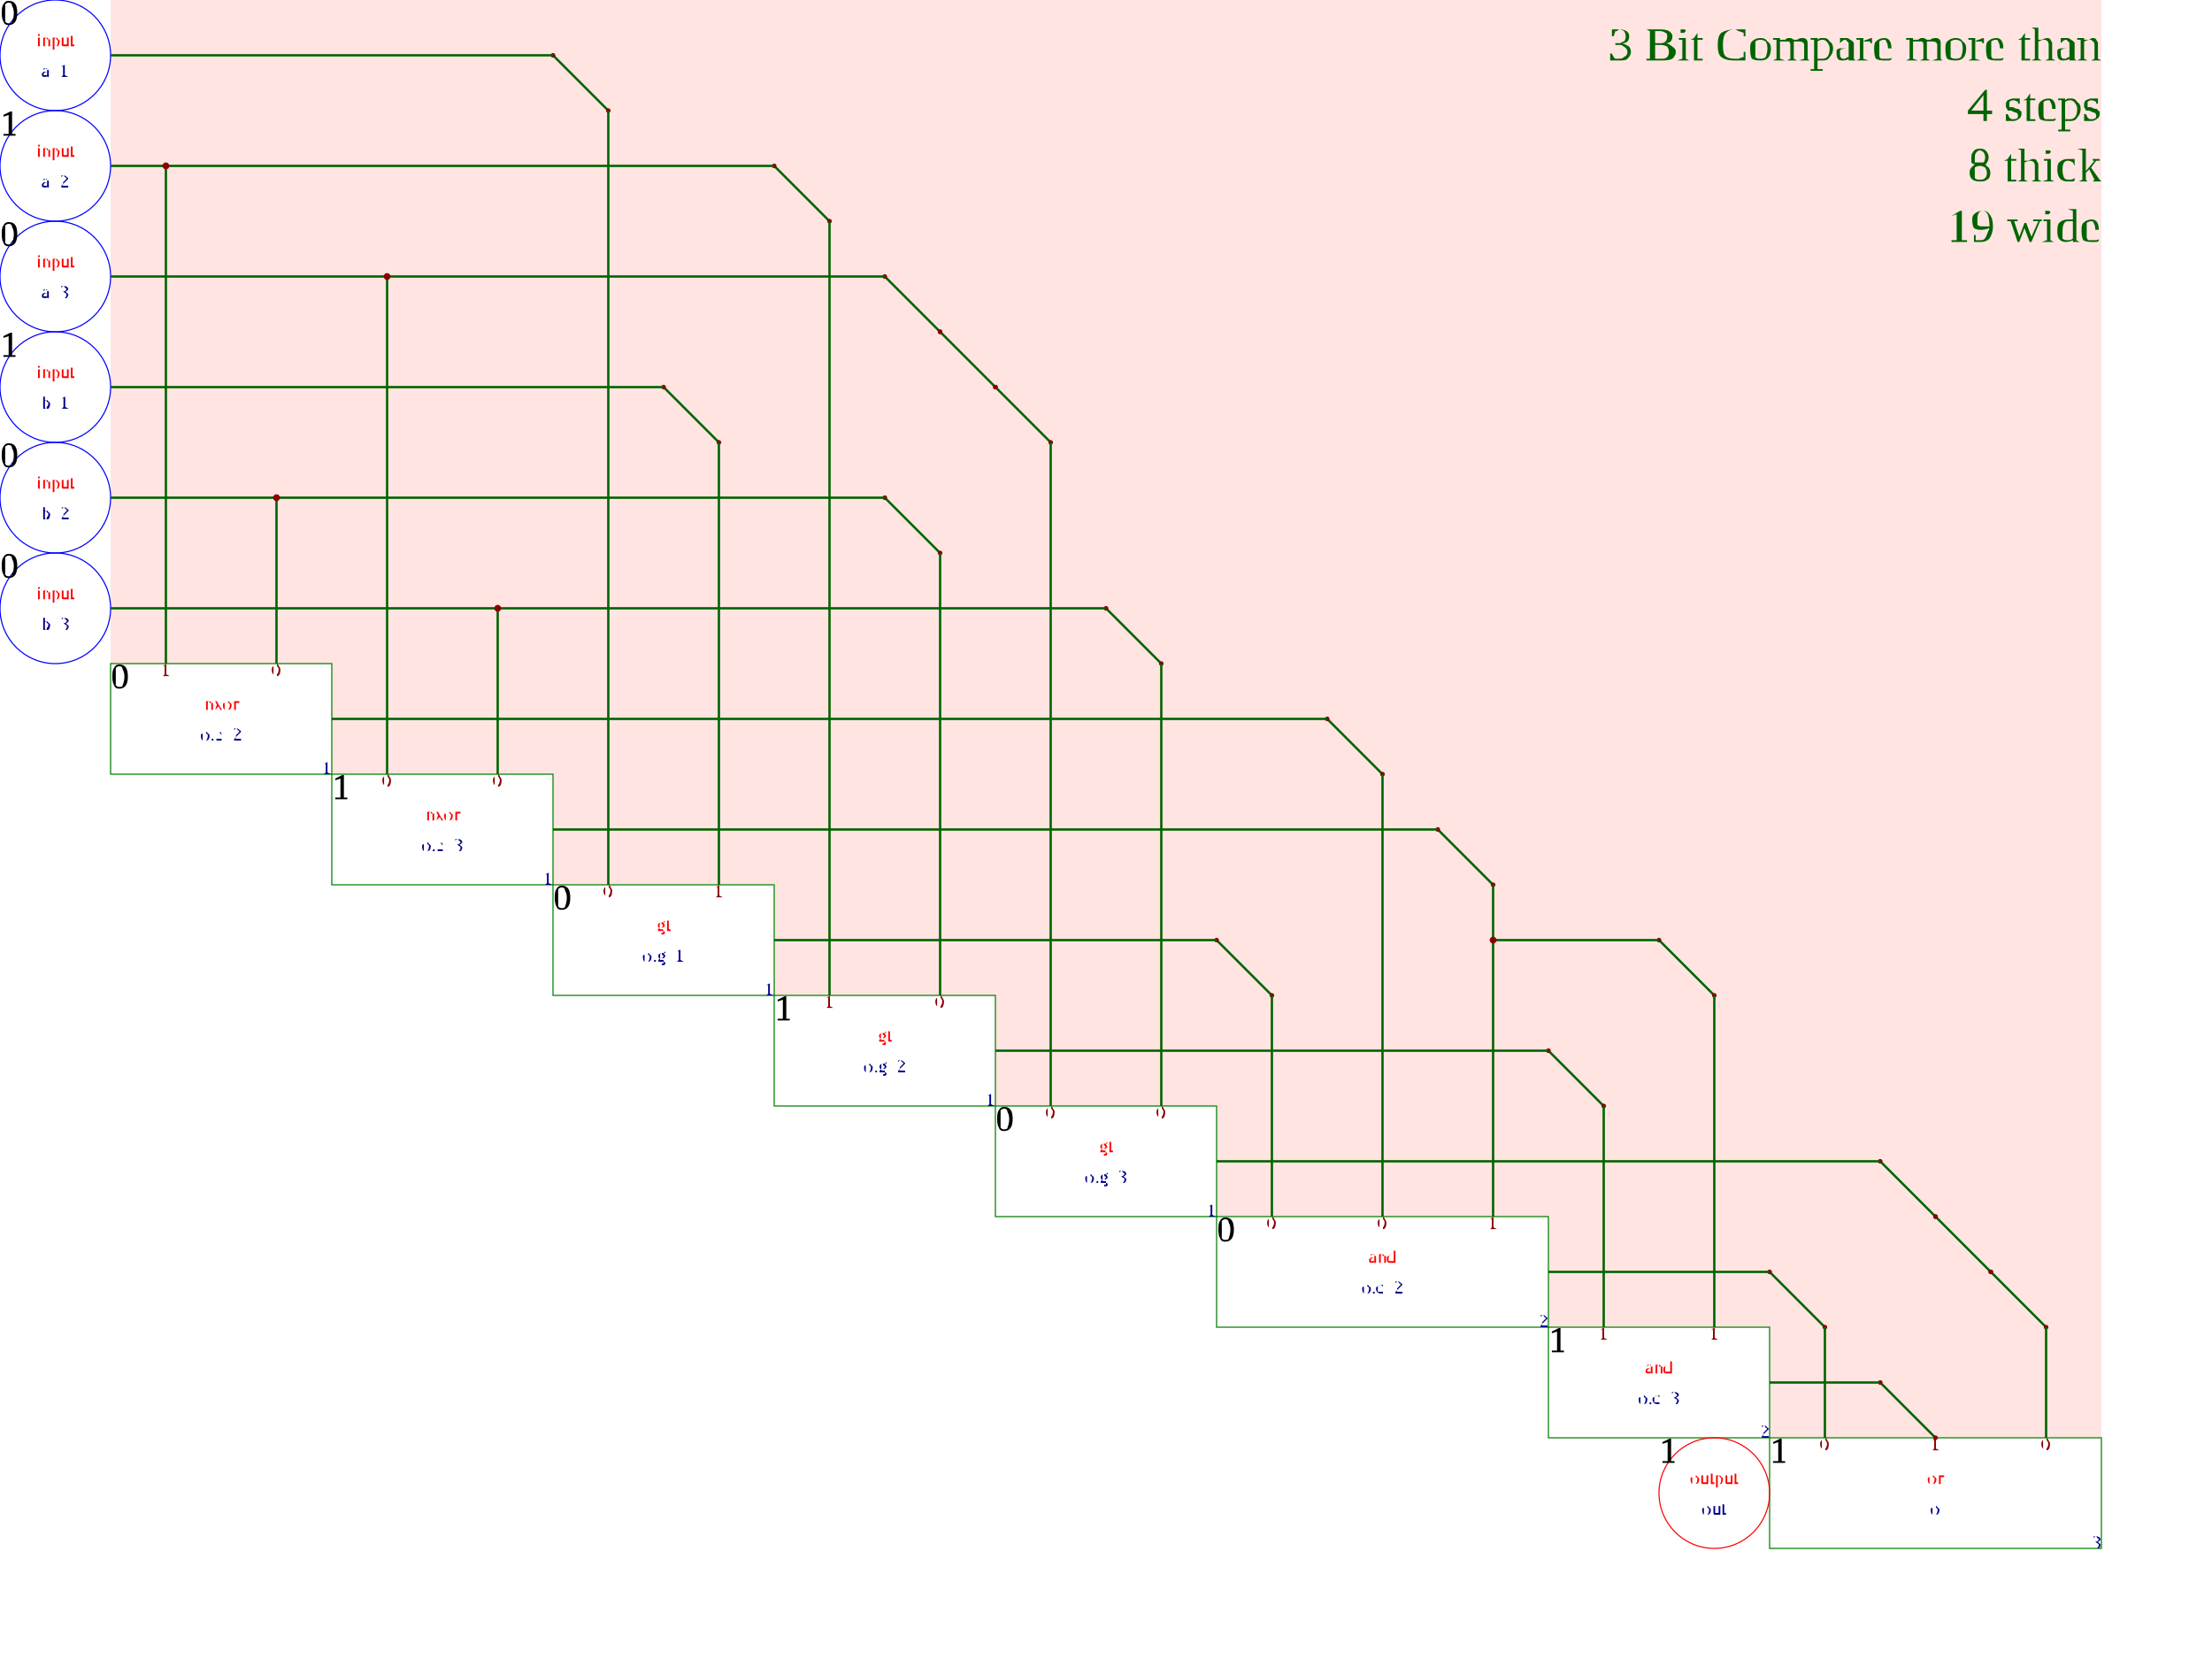
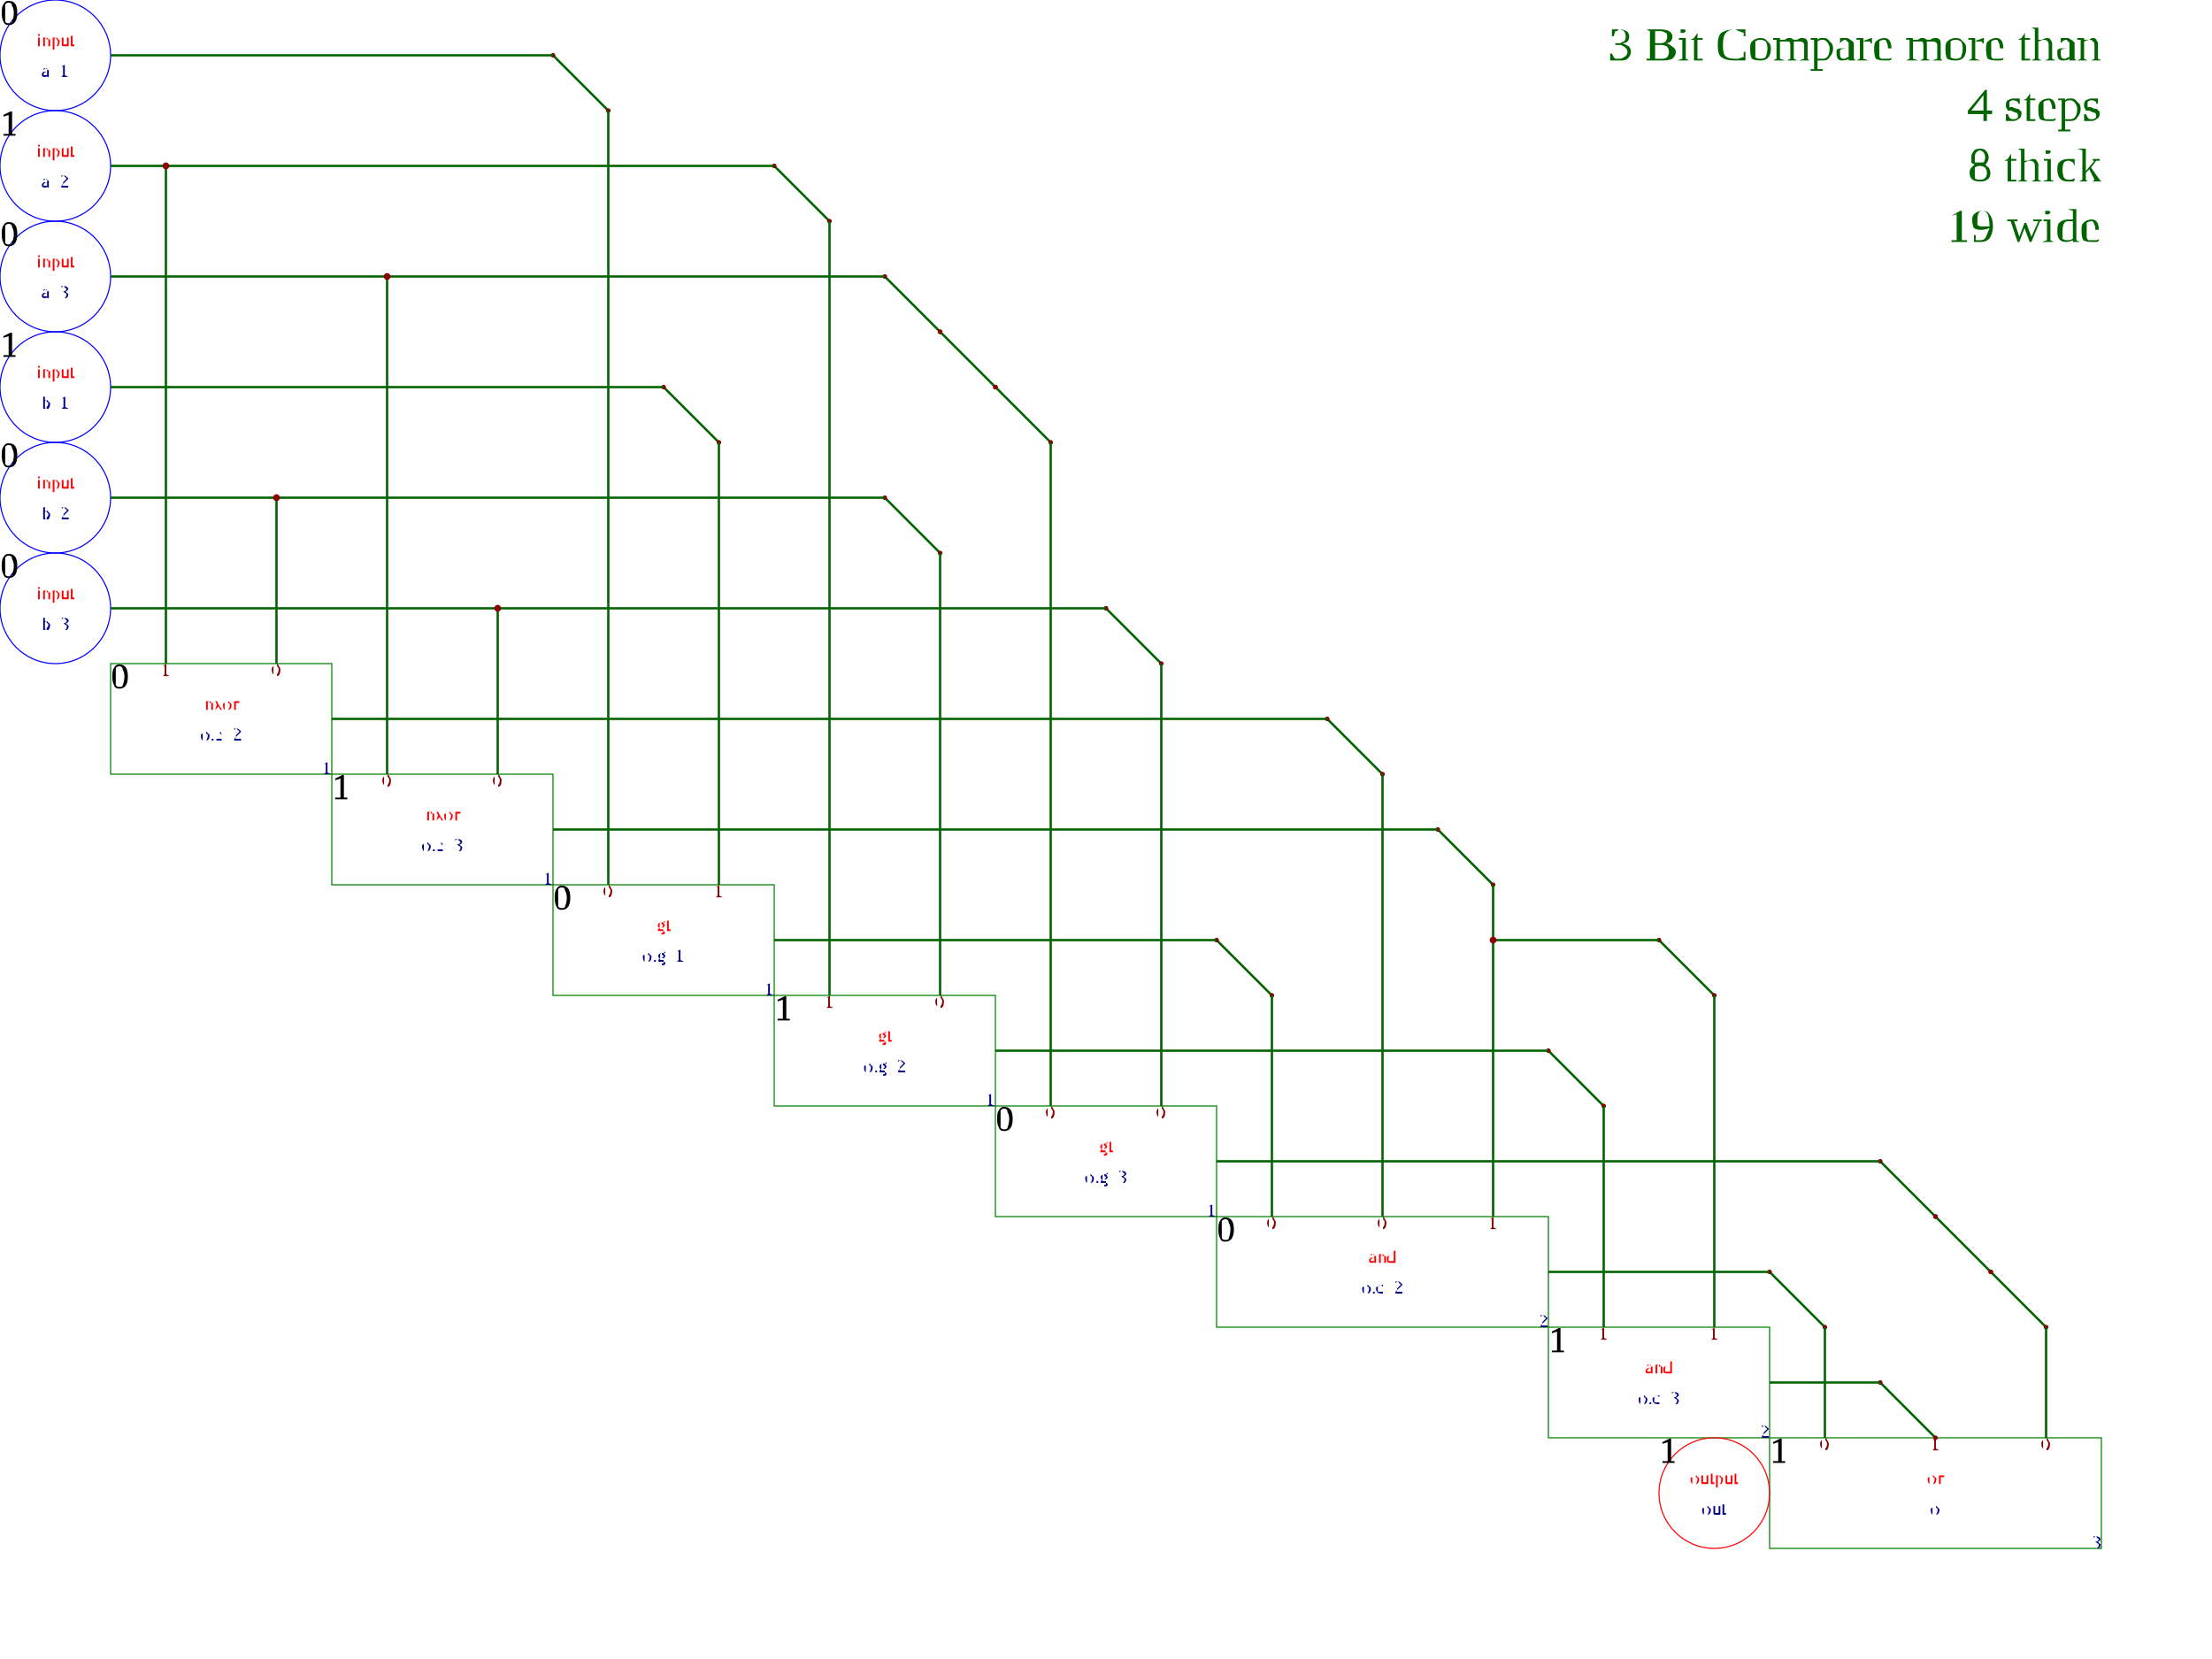
<svg xmlns="http://www.w3.org/2000/svg" height="100%" viewBox="0 0 20 15" width="100%">
-   <rect fill="mistyrose" font-size="0.167" height="1" stroke="transparent" stroke-width="0.01" width="18" x="1" y="0" />
-   <rect fill="mistyrose" font-size="0.167" height="1" stroke="transparent" stroke-width="0.01" width="18" x="1" y="1" />
-   <rect fill="mistyrose" font-size="0.167" height="1" stroke="transparent" stroke-width="0.01" width="18" x="1" y="2" />
-   <rect fill="mistyrose" font-size="0.167" height="1" stroke="transparent" stroke-width="0.01" width="18" x="1" y="3" />
-   <rect fill="mistyrose" font-size="0.167" height="1" stroke="transparent" stroke-width="0.01" width="18" x="1" y="4" />
-   <rect fill="mistyrose" font-size="0.167" height="1" stroke="transparent" stroke-width="0.01" width="18" x="1" y="5" />
-   <rect fill="mistyrose" font-size="0.167" height="1" stroke="transparent" stroke-width="0.01" width="16" x="3" y="6" />
-   <rect fill="mistyrose" font-size="0.167" height="1" stroke="transparent" stroke-width="0.01" width="14" x="5" y="7" />
-   <rect fill="mistyrose" font-size="0.167" height="1" stroke="transparent" stroke-width="0.01" width="12" x="7" y="8" />
-   <rect fill="mistyrose" font-size="0.167" height="1" stroke="transparent" stroke-width="0.01" width="10" x="9" y="9" />
-   <rect fill="mistyrose" font-size="0.167" height="1" stroke="transparent" stroke-width="0.01" width="8" x="11" y="10" />
-   <rect fill="mistyrose" font-size="0.167" height="1" stroke="transparent" stroke-width="0.01" width="5" x="14" y="11" />
-   <rect fill="mistyrose" font-size="0.167" height="1" stroke="transparent" stroke-width="0.01" width="3" x="16" y="12" />
  <text fill="darkGreen" font-size="0.438" stroke-width="0.027" text-anchor="end" x="19" y="0.547">3 Bit Compare more than
</text>
  <text fill="darkGreen" font-size="0.438" stroke-width="0.027" text-anchor="end" x="19" y="1.094">4 steps</text>
  <text fill="darkGreen" font-size="0.438" stroke-width="0.027" text-anchor="end" x="19" y="1.641">8 thick</text>
  <text fill="darkGreen" font-size="0.438" stroke-width="0.027" text-anchor="end" x="19" y="2.188">19 wide</text>
  <circle cx="0.5" cy="0.5" fill="transparent" font-size="0.167" r="0.5" stroke="blue" stroke-width="0.01" />
  <text dominant-baseline="hanging" fill="black" font-size="0.333" stroke-width="0.021" text-anchor="start" x="0" y="0">0</text>
  <text dominant-baseline="auto" fill="red" font-size="0.167" stroke-width="0.01" text-anchor="middle" x="0.5" y="0.417">input</text>
  <text dominant-baseline="hanging" fill="darkblue" font-size="0.167" stroke-width="0.01" text-anchor="middle" x="0.5" y="0.583">a_1</text>
  <circle cx="0.5" cy="1.5" fill="transparent" font-size="0.167" r="0.5" stroke="blue" stroke-width="0.01" />
  <text dominant-baseline="hanging" fill="black" font-size="0.333" stroke-width="0.021" text-anchor="start" x="0" y="1">1</text>
  <text dominant-baseline="auto" fill="red" font-size="0.167" stroke-width="0.01" text-anchor="middle" x="0.5" y="1.417">input</text>
  <text dominant-baseline="hanging" fill="darkblue" font-size="0.167" stroke-width="0.01" text-anchor="middle" x="0.5" y="1.583">a_2</text>
  <circle cx="0.5" cy="2.5" fill="transparent" font-size="0.167" r="0.5" stroke="blue" stroke-width="0.01" />
  <text dominant-baseline="hanging" fill="black" font-size="0.333" stroke-width="0.021" text-anchor="start" x="0" y="2">0</text>
  <text dominant-baseline="auto" fill="red" font-size="0.167" stroke-width="0.01" text-anchor="middle" x="0.5" y="2.417">input</text>
  <text dominant-baseline="hanging" fill="darkblue" font-size="0.167" stroke-width="0.01" text-anchor="middle" x="0.5" y="2.583">a_3</text>
  <circle cx="0.5" cy="3.5" fill="transparent" font-size="0.167" r="0.5" stroke="blue" stroke-width="0.01" />
  <text dominant-baseline="hanging" fill="black" font-size="0.333" stroke-width="0.021" text-anchor="start" x="0" y="3">1</text>
  <text dominant-baseline="auto" fill="red" font-size="0.167" stroke-width="0.01" text-anchor="middle" x="0.5" y="3.417">input</text>
  <text dominant-baseline="hanging" fill="darkblue" font-size="0.167" stroke-width="0.01" text-anchor="middle" x="0.5" y="3.583">b_1</text>
  <circle cx="0.5" cy="4.5" fill="transparent" font-size="0.167" r="0.5" stroke="blue" stroke-width="0.01" />
  <text dominant-baseline="hanging" fill="black" font-size="0.333" stroke-width="0.021" text-anchor="start" x="0" y="4">0</text>
  <text dominant-baseline="auto" fill="red" font-size="0.167" stroke-width="0.01" text-anchor="middle" x="0.5" y="4.417">input</text>
  <text dominant-baseline="hanging" fill="darkblue" font-size="0.167" stroke-width="0.01" text-anchor="middle" x="0.5" y="4.583">b_2</text>
  <circle cx="0.5" cy="5.5" fill="transparent" font-size="0.167" r="0.5" stroke="blue" stroke-width="0.01" />
  <text dominant-baseline="hanging" fill="black" font-size="0.333" stroke-width="0.021" text-anchor="start" x="0" y="5">0</text>
  <text dominant-baseline="auto" fill="red" font-size="0.167" stroke-width="0.01" text-anchor="middle" x="0.5" y="5.417">input</text>
  <text dominant-baseline="hanging" fill="darkblue" font-size="0.167" stroke-width="0.01" text-anchor="middle" x="0.5" y="5.583">b_3</text>
  <rect fill="transparent" font-size="0.167" height="1" stroke="green" stroke-width="0.01" width="2" x="1" y="6" />
  <text dominant-baseline="hanging" fill="black" font-size="0.333" stroke-width="0.021" text-anchor="start" x="1" y="6">0</text>
  <text fill="darkBlue" font-size="0.167" stroke-width="0.01" text-anchor="end" x="3" y="7">1</text>
  <text dominant-baseline="auto" fill="red" font-size="0.167" stroke-width="0.01" text-anchor="middle" x="2" y="6.417">nxor</text>
  <text dominant-baseline="hanging" fill="darkblue" font-size="0.167" stroke-width="0.01" text-anchor="middle" x="2" y="6.583">o.e_2</text>
  <text dominant-baseline="hanging" fill="darkRed" font-size="0.167" stroke-width="0.01" text-anchor="middle" x="1.5" y="6">1</text>
  <text dominant-baseline="hanging" fill="darkRed" font-size="0.167" stroke-width="0.01" text-anchor="middle" x="2.5" y="6">0</text>
  <rect fill="transparent" font-size="0.167" height="1" stroke="green" stroke-width="0.01" width="2" x="3" y="7" />
  <text dominant-baseline="hanging" fill="black" font-size="0.333" stroke-width="0.021" text-anchor="start" x="3" y="7">1</text>
  <text fill="darkBlue" font-size="0.167" stroke-width="0.01" text-anchor="end" x="5" y="8">1</text>
  <text dominant-baseline="auto" fill="red" font-size="0.167" stroke-width="0.01" text-anchor="middle" x="4" y="7.417">nxor</text>
  <text dominant-baseline="hanging" fill="darkblue" font-size="0.167" stroke-width="0.01" text-anchor="middle" x="4" y="7.583">o.e_3</text>
  <text dominant-baseline="hanging" fill="darkRed" font-size="0.167" stroke-width="0.01" text-anchor="middle" x="3.5" y="7">0</text>
  <text dominant-baseline="hanging" fill="darkRed" font-size="0.167" stroke-width="0.01" text-anchor="middle" x="4.5" y="7">0</text>
  <rect fill="transparent" font-size="0.167" height="1" stroke="green" stroke-width="0.01" width="2" x="5" y="8" />
  <text dominant-baseline="hanging" fill="black" font-size="0.333" stroke-width="0.021" text-anchor="start" x="5" y="8">0</text>
  <text fill="darkBlue" font-size="0.167" stroke-width="0.01" text-anchor="end" x="7" y="9">1</text>
  <text dominant-baseline="auto" fill="red" font-size="0.167" stroke-width="0.01" text-anchor="middle" x="6" y="8.417">gt</text>
  <text dominant-baseline="hanging" fill="darkblue" font-size="0.167" stroke-width="0.01" text-anchor="middle" x="6" y="8.583">o.g_1</text>
  <text dominant-baseline="hanging" fill="darkRed" font-size="0.167" stroke-width="0.01" text-anchor="middle" x="5.5" y="8">0</text>
  <text dominant-baseline="hanging" fill="darkRed" font-size="0.167" stroke-width="0.01" text-anchor="middle" x="6.5" y="8">1</text>
  <rect fill="transparent" font-size="0.167" height="1" stroke="green" stroke-width="0.01" width="2" x="7" y="9" />
  <text dominant-baseline="hanging" fill="black" font-size="0.333" stroke-width="0.021" text-anchor="start" x="7" y="9">1</text>
  <text fill="darkBlue" font-size="0.167" stroke-width="0.01" text-anchor="end" x="9" y="10">1</text>
  <text dominant-baseline="auto" fill="red" font-size="0.167" stroke-width="0.01" text-anchor="middle" x="8" y="9.417">gt</text>
  <text dominant-baseline="hanging" fill="darkblue" font-size="0.167" stroke-width="0.01" text-anchor="middle" x="8" y="9.583">o.g_2</text>
  <text dominant-baseline="hanging" fill="darkRed" font-size="0.167" stroke-width="0.01" text-anchor="middle" x="7.5" y="9">1</text>
  <text dominant-baseline="hanging" fill="darkRed" font-size="0.167" stroke-width="0.01" text-anchor="middle" x="8.5" y="9">0</text>
  <rect fill="transparent" font-size="0.167" height="1" stroke="green" stroke-width="0.01" width="2" x="9" y="10" />
  <text dominant-baseline="hanging" fill="black" font-size="0.333" stroke-width="0.021" text-anchor="start" x="9" y="10">0</text>
  <text fill="darkBlue" font-size="0.167" stroke-width="0.01" text-anchor="end" x="11" y="11">1</text>
  <text dominant-baseline="auto" fill="red" font-size="0.167" stroke-width="0.01" text-anchor="middle" x="10" y="10.417">gt</text>
  <text dominant-baseline="hanging" fill="darkblue" font-size="0.167" stroke-width="0.01" text-anchor="middle" x="10" y="10.583">o.g_3</text>
  <text dominant-baseline="hanging" fill="darkRed" font-size="0.167" stroke-width="0.01" text-anchor="middle" x="9.5" y="10">0</text>
  <text dominant-baseline="hanging" fill="darkRed" font-size="0.167" stroke-width="0.01" text-anchor="middle" x="10.5" y="10">0</text>
  <rect fill="transparent" font-size="0.167" height="1" stroke="green" stroke-width="0.01" width="3" x="11" y="11" />
  <text dominant-baseline="hanging" fill="black" font-size="0.333" stroke-width="0.021" text-anchor="start" x="11" y="11">0</text>
  <text fill="darkBlue" font-size="0.167" stroke-width="0.01" text-anchor="end" x="14" y="12">2</text>
  <text dominant-baseline="auto" fill="red" font-size="0.167" stroke-width="0.01" text-anchor="middle" x="12.5" y="11.417">and</text>
  <text dominant-baseline="hanging" fill="darkblue" font-size="0.167" stroke-width="0.01" text-anchor="middle" x="12.5" y="11.583">o.c_2</text>
  <text dominant-baseline="hanging" fill="darkRed" font-size="0.167" stroke-width="0.01" text-anchor="middle" x="11.5" y="11">0</text>
  <text dominant-baseline="hanging" fill="darkRed" font-size="0.167" stroke-width="0.01" text-anchor="middle" x="12.5" y="11">0</text>
  <text dominant-baseline="hanging" fill="darkRed" font-size="0.167" stroke-width="0.01" text-anchor="middle" x="13.5" y="11">1</text>
  <rect fill="transparent" font-size="0.167" height="1" stroke="green" stroke-width="0.01" width="2" x="14" y="12" />
  <text dominant-baseline="hanging" fill="black" font-size="0.333" stroke-width="0.021" text-anchor="start" x="14" y="12">1</text>
  <text fill="darkBlue" font-size="0.167" stroke-width="0.01" text-anchor="end" x="16" y="13">2</text>
  <text dominant-baseline="auto" fill="red" font-size="0.167" stroke-width="0.01" text-anchor="middle" x="15" y="12.417">and</text>
  <text dominant-baseline="hanging" fill="darkblue" font-size="0.167" stroke-width="0.01" text-anchor="middle" x="15" y="12.583">o.c_3</text>
  <text dominant-baseline="hanging" fill="darkRed" font-size="0.167" stroke-width="0.01" text-anchor="middle" x="14.5" y="12">1</text>
  <text dominant-baseline="hanging" fill="darkRed" font-size="0.167" stroke-width="0.01" text-anchor="middle" x="15.5" y="12">1</text>
  <rect fill="transparent" font-size="0.167" height="1" stroke="green" stroke-width="0.01" width="3" x="16" y="13" />
  <text dominant-baseline="hanging" fill="black" font-size="0.333" stroke-width="0.021" text-anchor="start" x="16" y="13">1</text>
  <text fill="darkBlue" font-size="0.167" stroke-width="0.01" text-anchor="end" x="19" y="14">3</text>
  <text dominant-baseline="auto" fill="red" font-size="0.167" stroke-width="0.01" text-anchor="middle" x="17.5" y="13.417">or</text>
  <text dominant-baseline="hanging" fill="darkblue" font-size="0.167" stroke-width="0.01" text-anchor="middle" x="17.5" y="13.583">o</text>
  <text dominant-baseline="hanging" fill="darkRed" font-size="0.167" stroke-width="0.01" text-anchor="middle" x="16.5" y="13">0</text>
  <text dominant-baseline="hanging" fill="darkRed" font-size="0.167" stroke-width="0.01" text-anchor="middle" x="17.5" y="13">1</text>
  <text dominant-baseline="hanging" fill="darkRed" font-size="0.167" stroke-width="0.01" text-anchor="middle" x="18.5" y="13">0</text>
  <circle cx="15.5" cy="13.5" fill="transparent" font-size="0.167" r="0.5" stroke="red" stroke-width="0.01" />
  <text dominant-baseline="hanging" fill="black" font-size="0.333" stroke-width="0.021" text-anchor="start" x="15" y="13">1</text>
  <text dominant-baseline="auto" fill="red" font-size="0.167" stroke-width="0.01" text-anchor="middle" x="15.5" y="13.417">output</text>
  <text dominant-baseline="hanging" fill="darkblue" font-size="0.167" stroke-width="0.01" text-anchor="middle" x="15.5" y="13.583">out</text>
  <line fill="transparent" font-size="0.167" stroke="darkgreen" stroke-width="0.021" x1="1" x2="2" y1="1.5" y2="1.5" />
  <line fill="transparent" font-size="0.167" stroke="darkgreen" stroke-width="0.021" x1="1.5" x2="1.5" y1="1.5" y2="2" />
  <circle cx="1.5" cy="1.5" fill="darkRed" font-size="0.167" r="0.031" stroke-width="0.01" />
  <line fill="transparent" font-size="0.167" stroke="darkgreen" stroke-width="0.021" x1="2" x2="3" y1="4.5" y2="4.5" />
  <line fill="transparent" font-size="0.167" stroke="darkgreen" stroke-width="0.021" x1="2.5" x2="2.5" y1="4.5" y2="5" />
  <circle cx="2.5" cy="4.5" fill="darkRed" font-size="0.167" r="0.031" stroke-width="0.01" />
  <line fill="transparent" font-size="0.167" stroke="darkgreen" stroke-width="0.021" x1="3" x2="4" y1="2.5" y2="2.5" />
  <line fill="transparent" font-size="0.167" stroke="darkgreen" stroke-width="0.021" x1="3.5" x2="3.5" y1="2.5" y2="3" />
  <circle cx="3.5" cy="2.5" fill="darkRed" font-size="0.167" r="0.031" stroke-width="0.01" />
  <line fill="transparent" font-size="0.167" stroke="darkgreen" stroke-width="0.021" x1="4" x2="5" y1="5.5" y2="5.5" />
  <line fill="transparent" font-size="0.167" stroke="darkgreen" stroke-width="0.021" x1="4.5" x2="4.5" y1="5.5" y2="6" />
  <circle cx="4.5" cy="5.5" fill="darkRed" font-size="0.167" r="0.031" stroke-width="0.01" />
  <line fill="transparent" font-size="0.167" stroke="darkgreen" stroke-width="0.021" x1="5" x2="5.5" y1="0.5" y2="1" />
  <circle cx="5" cy="0.5" fill="darkRed" font-size="0.167" r="0.021" stroke-width="0.01" />
  <circle cx="5.5" cy="1" fill="darkRed" font-size="0.167" r="0.021" stroke-width="0.01" />
  <line fill="transparent" font-size="0.167" stroke="darkgreen" stroke-width="0.021" x1="6" x2="6.5" y1="3.5" y2="4" />
  <circle cx="6" cy="3.5" fill="darkRed" font-size="0.167" r="0.021" stroke-width="0.01" />
  <circle cx="6.5" cy="4" fill="darkRed" font-size="0.167" r="0.021" stroke-width="0.01" />
  <line fill="transparent" font-size="0.167" stroke="darkgreen" stroke-width="0.021" x1="7" x2="7.5" y1="1.5" y2="2" />
  <circle cx="7" cy="1.5" fill="darkRed" font-size="0.167" r="0.021" stroke-width="0.01" />
  <circle cx="7.5" cy="2" fill="darkRed" font-size="0.167" r="0.021" stroke-width="0.01" />
  <line fill="transparent" font-size="0.167" stroke="darkgreen" stroke-width="0.021" x1="8" x2="8.5" y1="2.5" y2="3" />
  <circle cx="8" cy="2.5" fill="darkRed" font-size="0.167" r="0.021" stroke-width="0.01" />
  <circle cx="8.5" cy="3" fill="darkRed" font-size="0.167" r="0.021" stroke-width="0.01" />
  <line fill="transparent" font-size="0.167" stroke="darkgreen" stroke-width="0.021" x1="8.5" x2="9" y1="3" y2="3.5" />
  <circle cx="8.5" cy="3" fill="darkRed" font-size="0.167" r="0.021" stroke-width="0.01" />
  <circle cx="9" cy="3.5" fill="darkRed" font-size="0.167" r="0.021" stroke-width="0.01" />
  <line fill="transparent" font-size="0.167" stroke="darkgreen" stroke-width="0.021" x1="8" x2="8.5" y1="4.5" y2="5" />
  <circle cx="8" cy="4.5" fill="darkRed" font-size="0.167" r="0.021" stroke-width="0.01" />
  <circle cx="8.5" cy="5" fill="darkRed" font-size="0.167" r="0.021" stroke-width="0.01" />
  <line fill="transparent" font-size="0.167" stroke="darkgreen" stroke-width="0.021" x1="9" x2="9.5" y1="3.5" y2="4" />
  <circle cx="9" cy="3.5" fill="darkRed" font-size="0.167" r="0.021" stroke-width="0.01" />
  <circle cx="9.5" cy="4" fill="darkRed" font-size="0.167" r="0.021" stroke-width="0.01" />
  <line fill="transparent" font-size="0.167" stroke="darkgreen" stroke-width="0.021" x1="10" x2="10.5" y1="5.5" y2="6" />
  <circle cx="10" cy="5.5" fill="darkRed" font-size="0.167" r="0.021" stroke-width="0.01" />
  <circle cx="10.5" cy="6" fill="darkRed" font-size="0.167" r="0.021" stroke-width="0.01" />
  <line fill="transparent" font-size="0.167" stroke="darkgreen" stroke-width="0.021" x1="11" x2="11.5" y1="8.5" y2="9" />
  <circle cx="11" cy="8.5" fill="darkRed" font-size="0.167" r="0.021" stroke-width="0.01" />
  <circle cx="11.5" cy="9" fill="darkRed" font-size="0.167" r="0.021" stroke-width="0.01" />
  <line fill="transparent" font-size="0.167" stroke="darkgreen" stroke-width="0.021" x1="12" x2="12.5" y1="6.5" y2="7" />
  <circle cx="12" cy="6.5" fill="darkRed" font-size="0.167" r="0.021" stroke-width="0.01" />
  <circle cx="12.5" cy="7" fill="darkRed" font-size="0.167" r="0.021" stroke-width="0.01" />
  <line fill="transparent" font-size="0.167" stroke="darkgreen" stroke-width="0.021" x1="13" x2="13.5" y1="7.5" y2="8" />
  <circle cx="13" cy="7.5" fill="darkRed" font-size="0.167" r="0.021" stroke-width="0.01" />
  <circle cx="13.5" cy="8" fill="darkRed" font-size="0.167" r="0.021" stroke-width="0.01" />
  <line fill="transparent" font-size="0.167" stroke="darkgreen" stroke-width="0.021" x1="13.5" x2="13.5" y1="8" y2="9" />
  <line fill="transparent" font-size="0.167" stroke="darkgreen" stroke-width="0.021" x1="13.5" x2="14" y1="8.5" y2="8.5" />
  <circle cx="13.5" cy="8.5" fill="darkRed" font-size="0.167" r="0.031" stroke-width="0.01" />
  <line fill="transparent" font-size="0.167" stroke="darkgreen" stroke-width="0.021" x1="14" x2="14.5" y1="9.5" y2="10" />
  <circle cx="14" cy="9.5" fill="darkRed" font-size="0.167" r="0.021" stroke-width="0.01" />
  <circle cx="14.5" cy="10" fill="darkRed" font-size="0.167" r="0.021" stroke-width="0.01" />
  <line fill="transparent" font-size="0.167" stroke="darkgreen" stroke-width="0.021" x1="15" x2="15.5" y1="8.5" y2="9" />
  <circle cx="15" cy="8.5" fill="darkRed" font-size="0.167" r="0.021" stroke-width="0.01" />
  <circle cx="15.5" cy="9" fill="darkRed" font-size="0.167" r="0.021" stroke-width="0.01" />
  <line fill="transparent" font-size="0.167" stroke="darkgreen" stroke-width="0.021" x1="16" x2="16.5" y1="11.5" y2="12" />
  <circle cx="16" cy="11.5" fill="darkRed" font-size="0.167" r="0.021" stroke-width="0.01" />
  <circle cx="16.5" cy="12" fill="darkRed" font-size="0.167" r="0.021" stroke-width="0.01" />
  <line fill="transparent" font-size="0.167" stroke="darkgreen" stroke-width="0.021" x1="17" x2="17.5" y1="10.5" y2="11" />
  <circle cx="17" cy="10.5" fill="darkRed" font-size="0.167" r="0.021" stroke-width="0.01" />
  <circle cx="17.5" cy="11" fill="darkRed" font-size="0.167" r="0.021" stroke-width="0.01" />
  <line fill="transparent" font-size="0.167" stroke="darkgreen" stroke-width="0.021" x1="17.5" x2="18" y1="11" y2="11.5" />
  <circle cx="17.5" cy="11" fill="darkRed" font-size="0.167" r="0.021" stroke-width="0.01" />
  <circle cx="18" cy="11.5" fill="darkRed" font-size="0.167" r="0.021" stroke-width="0.01" />
  <line fill="transparent" font-size="0.167" stroke="darkgreen" stroke-width="0.021" x1="17" x2="17.5" y1="12.5" y2="13" />
  <circle cx="17" cy="12.5" fill="darkRed" font-size="0.167" r="0.021" stroke-width="0.01" />
  <circle cx="17.5" cy="13" fill="darkRed" font-size="0.167" r="0.021" stroke-width="0.01" />
  <line fill="transparent" font-size="0.167" stroke="darkgreen" stroke-width="0.021" x1="18" x2="18.5" y1="11.5" y2="12" />
  <circle cx="18" cy="11.5" fill="darkRed" font-size="0.167" r="0.021" stroke-width="0.01" />
  <circle cx="18.5" cy="12" fill="darkRed" font-size="0.167" r="0.021" stroke-width="0.01" />
  <line fill="transparent" font-size="0.167" stroke="darkgreen" stroke-width="0.021" x1="1" x2="5" y1="0.5" y2="0.5" />
  <line fill="transparent" font-size="0.167" stroke="darkgreen" stroke-width="0.021" x1="1" x2="3" y1="2.5" y2="2.5" />
  <line fill="transparent" font-size="0.167" stroke="darkgreen" stroke-width="0.021" x1="1.5" x2="1.5" y1="2" y2="6" />
  <line fill="transparent" font-size="0.167" stroke="darkgreen" stroke-width="0.021" x1="1" x2="6" y1="3.5" y2="3.5" />
  <line fill="transparent" font-size="0.167" stroke="darkgreen" stroke-width="0.021" x1="1" x2="2" y1="4.5" y2="4.5" />
  <line fill="transparent" font-size="0.167" stroke="darkgreen" stroke-width="0.021" x1="1" x2="4" y1="5.5" y2="5.5" />
  <line fill="transparent" font-size="0.167" stroke="darkgreen" stroke-width="0.021" x1="2" x2="7" y1="1.5" y2="1.5" />
  <line fill="transparent" font-size="0.167" stroke="darkgreen" stroke-width="0.021" x1="2.5" x2="2.5" y1="5" y2="6" />
  <line fill="transparent" font-size="0.167" stroke="darkgreen" stroke-width="0.021" x1="3.5" x2="3.5" y1="3" y2="7" />
  <line fill="transparent" font-size="0.167" stroke="darkgreen" stroke-width="0.021" x1="3" x2="8" y1="4.5" y2="4.5" />
  <line fill="transparent" font-size="0.167" stroke="darkgreen" stroke-width="0.021" x1="3" x2="12" y1="6.5" y2="6.5" />
  <line fill="transparent" font-size="0.167" stroke="darkgreen" stroke-width="0.021" x1="4" x2="8" y1="2.5" y2="2.5" />
  <line fill="transparent" font-size="0.167" stroke="darkgreen" stroke-width="0.021" x1="4.5" x2="4.5" y1="6" y2="7" />
  <line fill="transparent" font-size="0.167" stroke="darkgreen" stroke-width="0.021" x1="5.5" x2="5.5" y1="1" y2="8" />
  <line fill="transparent" font-size="0.167" stroke="darkgreen" stroke-width="0.021" x1="5" x2="10" y1="5.5" y2="5.5" />
  <line fill="transparent" font-size="0.167" stroke="darkgreen" stroke-width="0.021" x1="5" x2="13" y1="7.5" y2="7.5" />
  <line fill="transparent" font-size="0.167" stroke="darkgreen" stroke-width="0.021" x1="6.5" x2="6.5" y1="4" y2="8" />
  <line fill="transparent" font-size="0.167" stroke="darkgreen" stroke-width="0.021" x1="7.5" x2="7.5" y1="2" y2="9" />
  <line fill="transparent" font-size="0.167" stroke="darkgreen" stroke-width="0.021" x1="7" x2="11" y1="8.5" y2="8.5" />
  <line fill="transparent" font-size="0.167" stroke="darkgreen" stroke-width="0.021" x1="8.5" x2="8.5" y1="5" y2="9" />
  <line fill="transparent" font-size="0.167" stroke="darkgreen" stroke-width="0.021" x1="9.5" x2="9.5" y1="4" y2="10" />
  <line fill="transparent" font-size="0.167" stroke="darkgreen" stroke-width="0.021" x1="9" x2="14" y1="9.5" y2="9.5" />
  <line fill="transparent" font-size="0.167" stroke="darkgreen" stroke-width="0.021" x1="10.5" x2="10.5" y1="6" y2="10" />
  <line fill="transparent" font-size="0.167" stroke="darkgreen" stroke-width="0.021" x1="11.5" x2="11.5" y1="9" y2="11" />
  <line fill="transparent" font-size="0.167" stroke="darkgreen" stroke-width="0.021" x1="11" x2="17" y1="10.5" y2="10.5" />
  <line fill="transparent" font-size="0.167" stroke="darkgreen" stroke-width="0.021" x1="12.5" x2="12.5" y1="7" y2="11" />
  <line fill="transparent" font-size="0.167" stroke="darkgreen" stroke-width="0.021" x1="13.5" x2="13.5" y1="9" y2="11" />
  <line fill="transparent" font-size="0.167" stroke="darkgreen" stroke-width="0.021" x1="14" x2="15" y1="8.5" y2="8.5" />
  <line fill="transparent" font-size="0.167" stroke="darkgreen" stroke-width="0.021" x1="14.5" x2="14.5" y1="10" y2="12" />
  <line fill="transparent" font-size="0.167" stroke="darkgreen" stroke-width="0.021" x1="14" x2="16" y1="11.5" y2="11.5" />
  <line fill="transparent" font-size="0.167" stroke="darkgreen" stroke-width="0.021" x1="15.5" x2="15.5" y1="9" y2="12" />
  <line fill="transparent" font-size="0.167" stroke="darkgreen" stroke-width="0.021" x1="16" x2="17" y1="12.5" y2="12.5" />
  <line fill="transparent" font-size="0.167" stroke="darkgreen" stroke-width="0.021" x1="16.5" x2="16.5" y1="12" y2="13" />
  <line fill="transparent" font-size="0.167" stroke="darkgreen" stroke-width="0.021" x1="18.5" x2="18.5" y1="12" y2="13" />
</svg>
